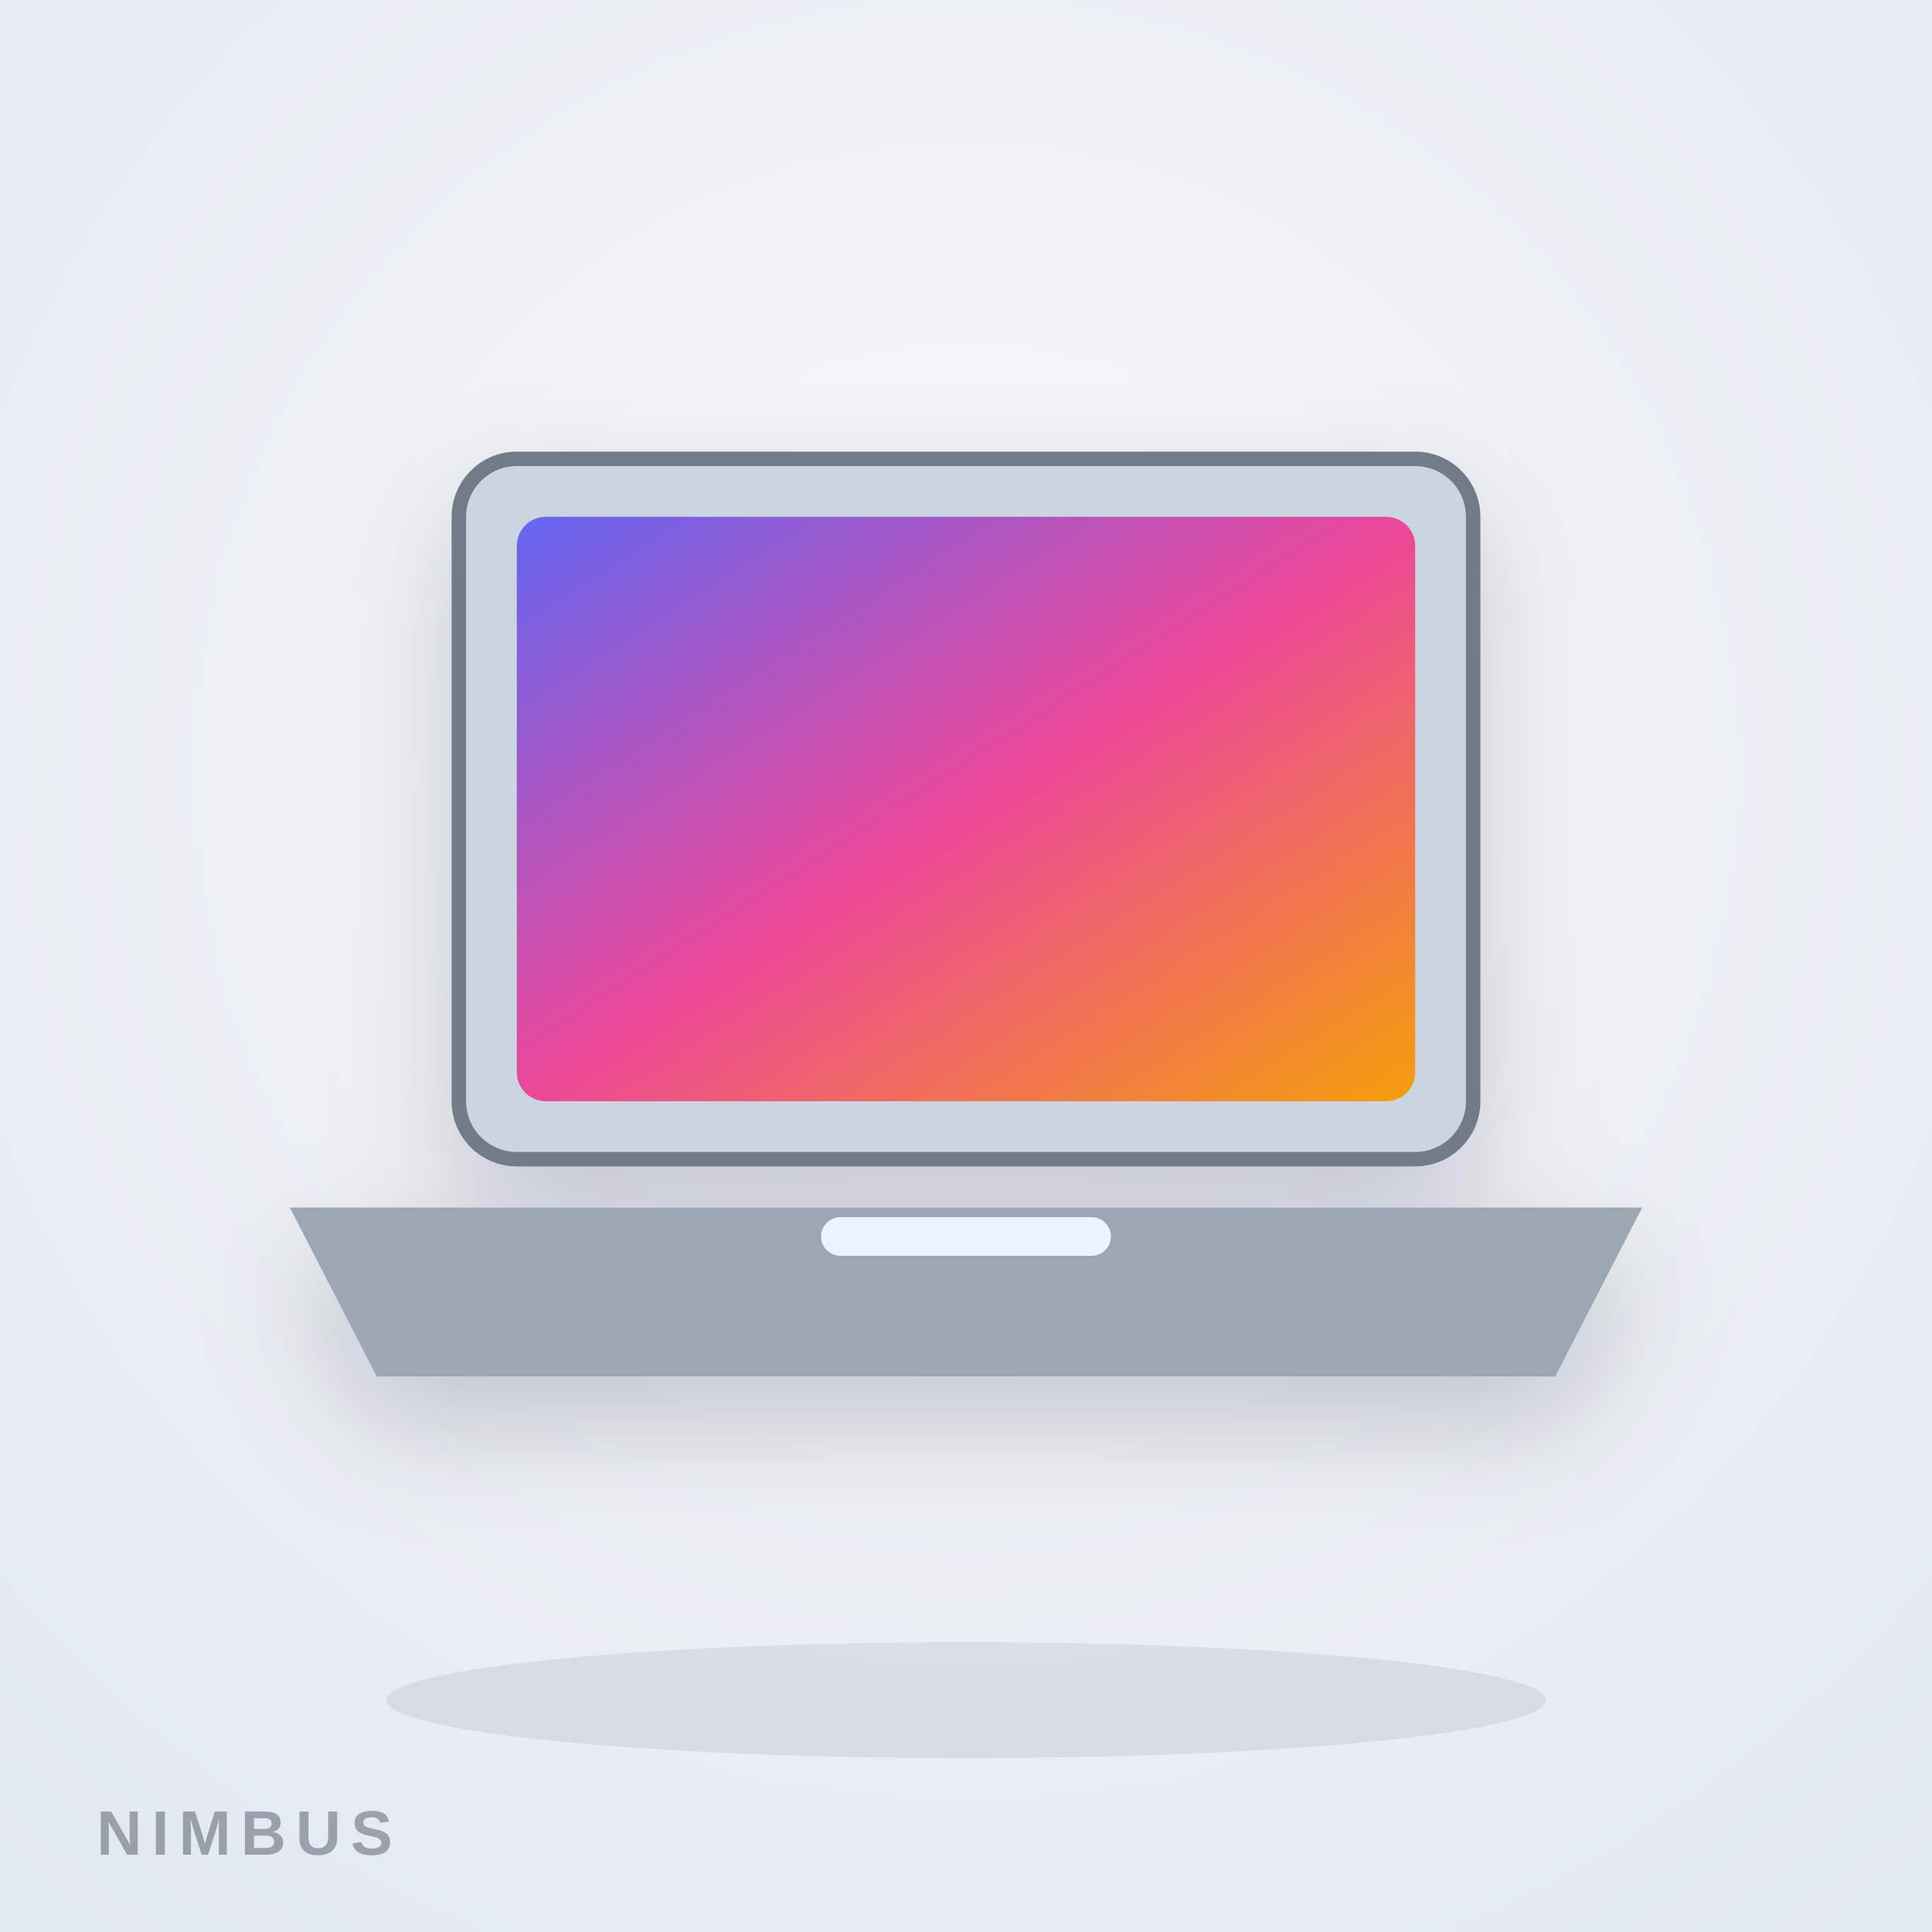
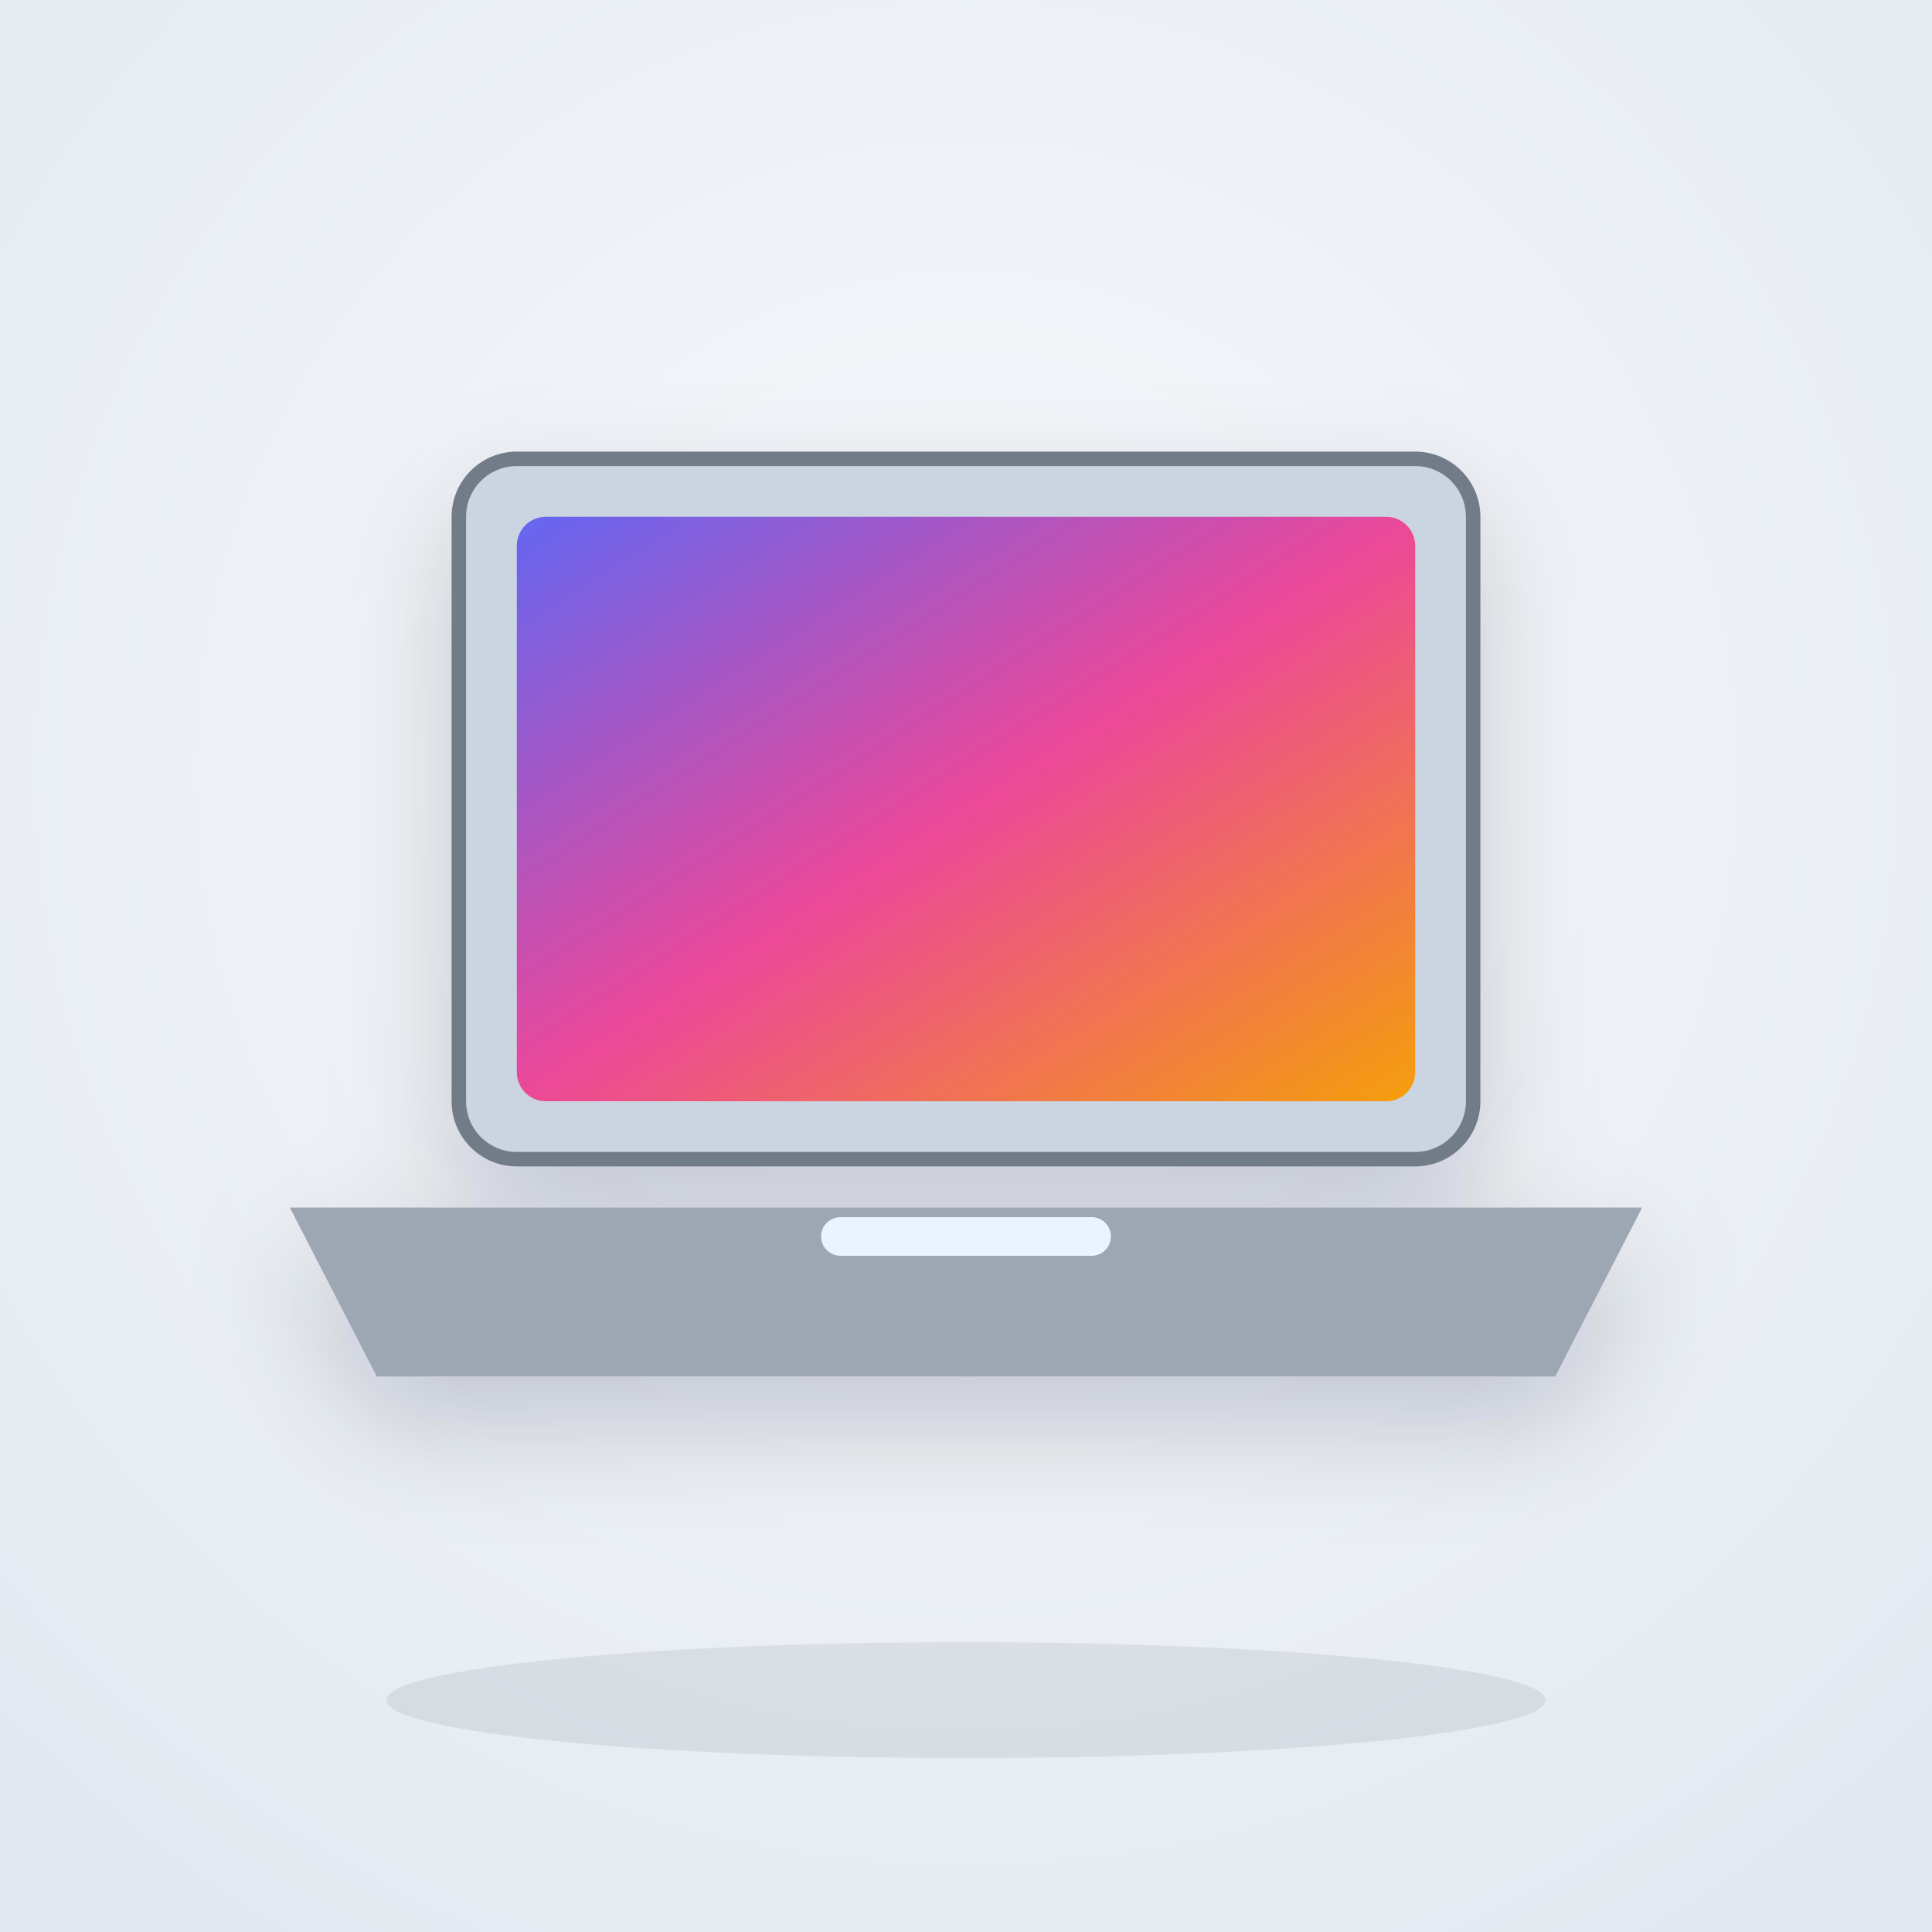
<svg xmlns="http://www.w3.org/2000/svg" viewBox="0 0 400 400" width="800" height="800">
  <defs>
    <radialGradient id="bg" cx="50%" cy="40%" r="75%">
      <stop offset="0" stop-color="#f8fafc" />
      <stop offset="1" stop-color="#e2e8f0" />
    </radialGradient>
    <linearGradient id="screen" x1="0" y1="0" x2="1" y2="1">
      <stop offset="0" stop-color="#6366f1" />
      <stop offset=".5" stop-color="#ec4899" />
      <stop offset="1" stop-color="#f59e0b" />
    </linearGradient>
    <filter id="sh" x="-20%" y="-20%" width="140%" height="140%">
      <feDropShadow dx="0" dy="10" stdDeviation="12" flood-color="#0f172a" flood-opacity=".18" />
    </filter>
  </defs>
  <rect width="400" height="400" fill="url(#bg)" />
  <ellipse cx="200" cy="352" rx="120" ry="12" fill="#0f172a" opacity=".08" />
  <g filter="url(#sh)" transform="translate(200 200) rotate(0) scale(1) translate(-200 -200)">
    <rect x="95" y="95" width="210" height="145" rx="12" fill="#cbd5e1" stroke="#727c88" stroke-width="3" />
    <rect x="107" y="107" width="186" height="121" rx="6" fill="url(#screen)" />
    <path d="M60 250 L340 250 L322 285 L78 285Z" fill="#9da7b3" />
    <rect x="170" y="252" width="60" height="8" rx="4" fill="#eaf4ff" />
  </g>
-   <text x="20" y="384" font-family="Arial, sans-serif" font-size="13" font-weight="700" letter-spacing="2" fill="#0f172a" opacity=".35">NIMBUS</text>
</svg>
